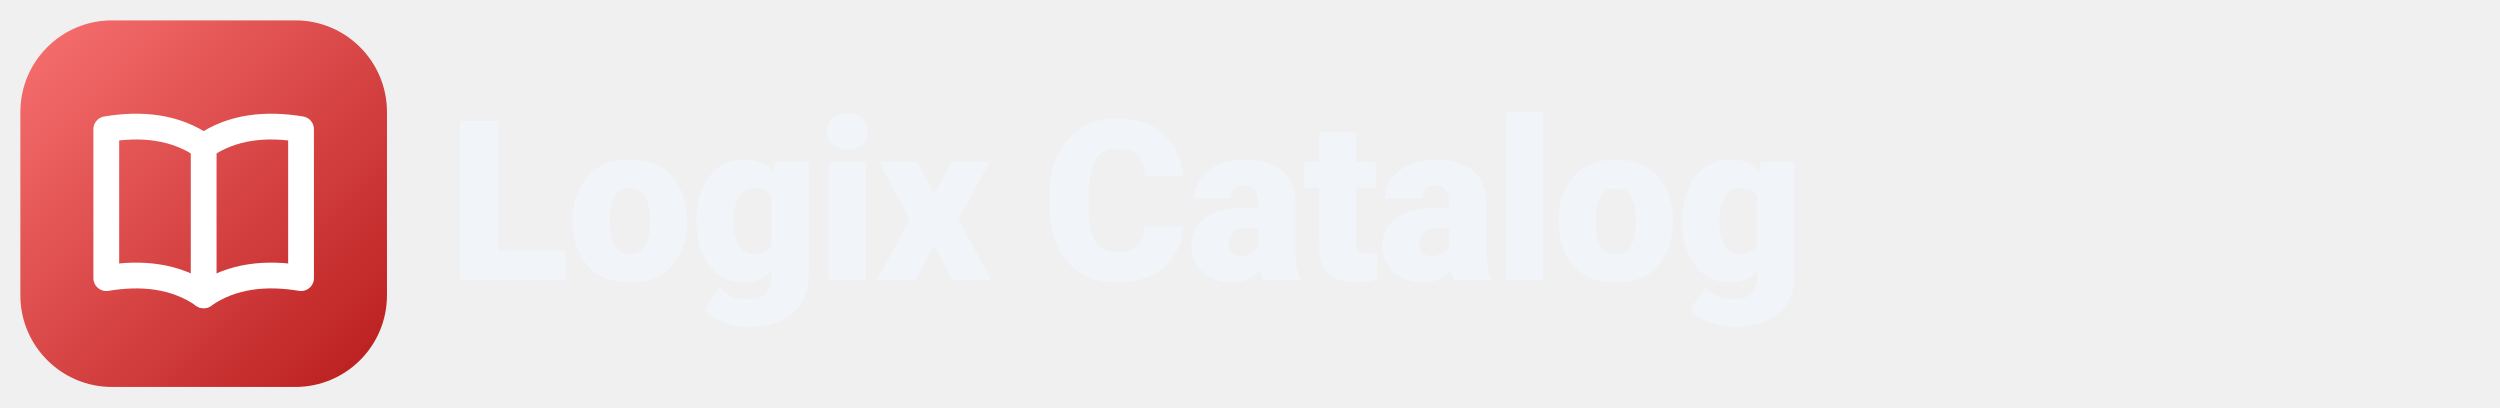
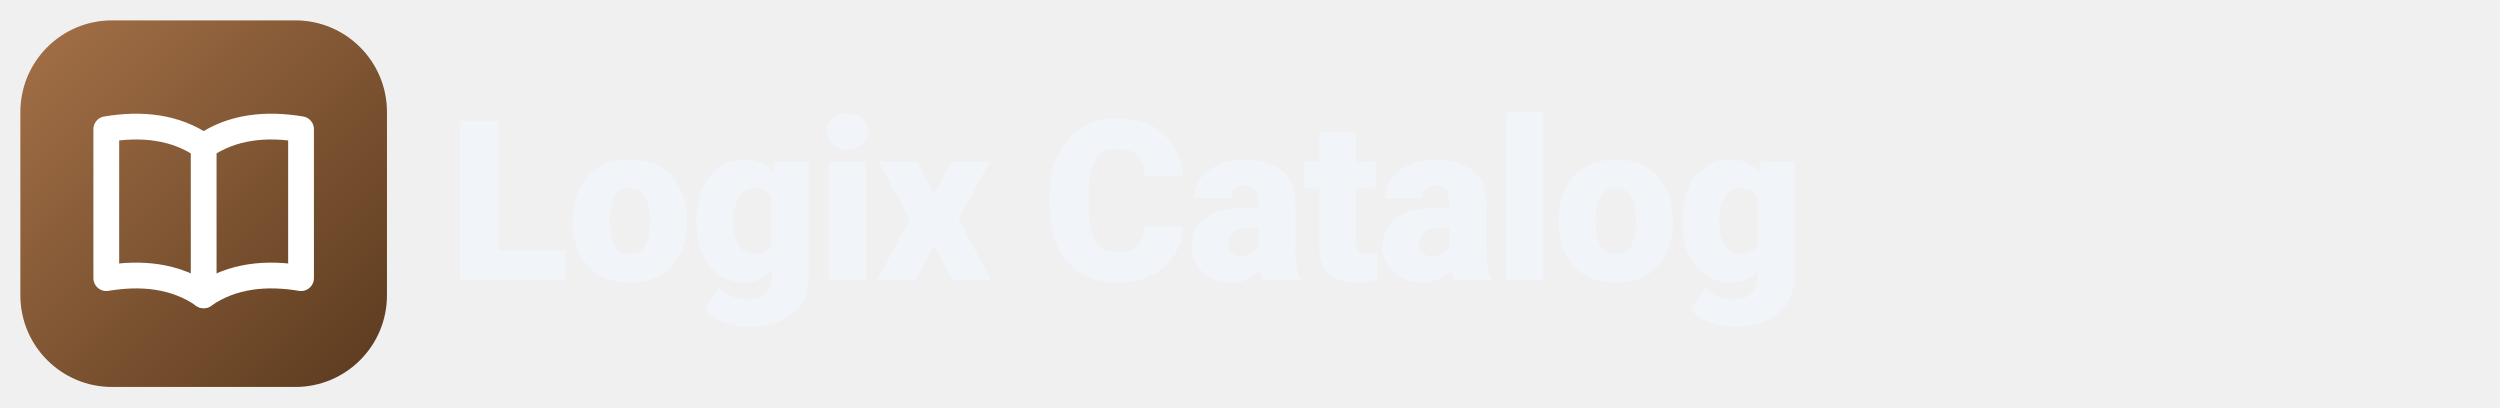
<svg xmlns="http://www.w3.org/2000/svg" viewBox="0 0 982 160" width="982" height="160">
  <g transform="translate(8 8) scale(2.25)">
    <defs>
      <linearGradient id="tile" x1="0" y1="0" x2="1" y2="1">
-         <stop offset="0" stop-color="#F87171" />
-         <stop offset="1" stop-color="#B91C1C" />
+         <stop offset="0" stop-color="#A47148" />
+         <stop offset="1" stop-color="#5B3A1E" />
      </linearGradient>
    </defs>
    <rect width="64" height="64" rx="16" fill="url(#tile)" />
    <g fill="none" stroke="#fff" stroke-width="4.5" stroke-linecap="round" stroke-linejoin="round">
      <path d="M32 22C27 18.5 21 18 15 19V45C21 44 27 44.5 32 48C37 44.5 43 44 49 45V19C43 18 37 18.5 32 22Z" />
      <path d="M32 22V48" />
    </g>
  </g>
  <text x="176" y="80.0" dominant-baseline="central" font-family="-apple-system, BlinkMacSystemFont, 'Segoe UI', Roboto, Helvetica, Arial, sans-serif" font-size="88" letter-spacing="-1">
    <tspan font-weight="800" fill="#f1f5f9">Logix Catalog</tspan>
  </text>
</svg>
